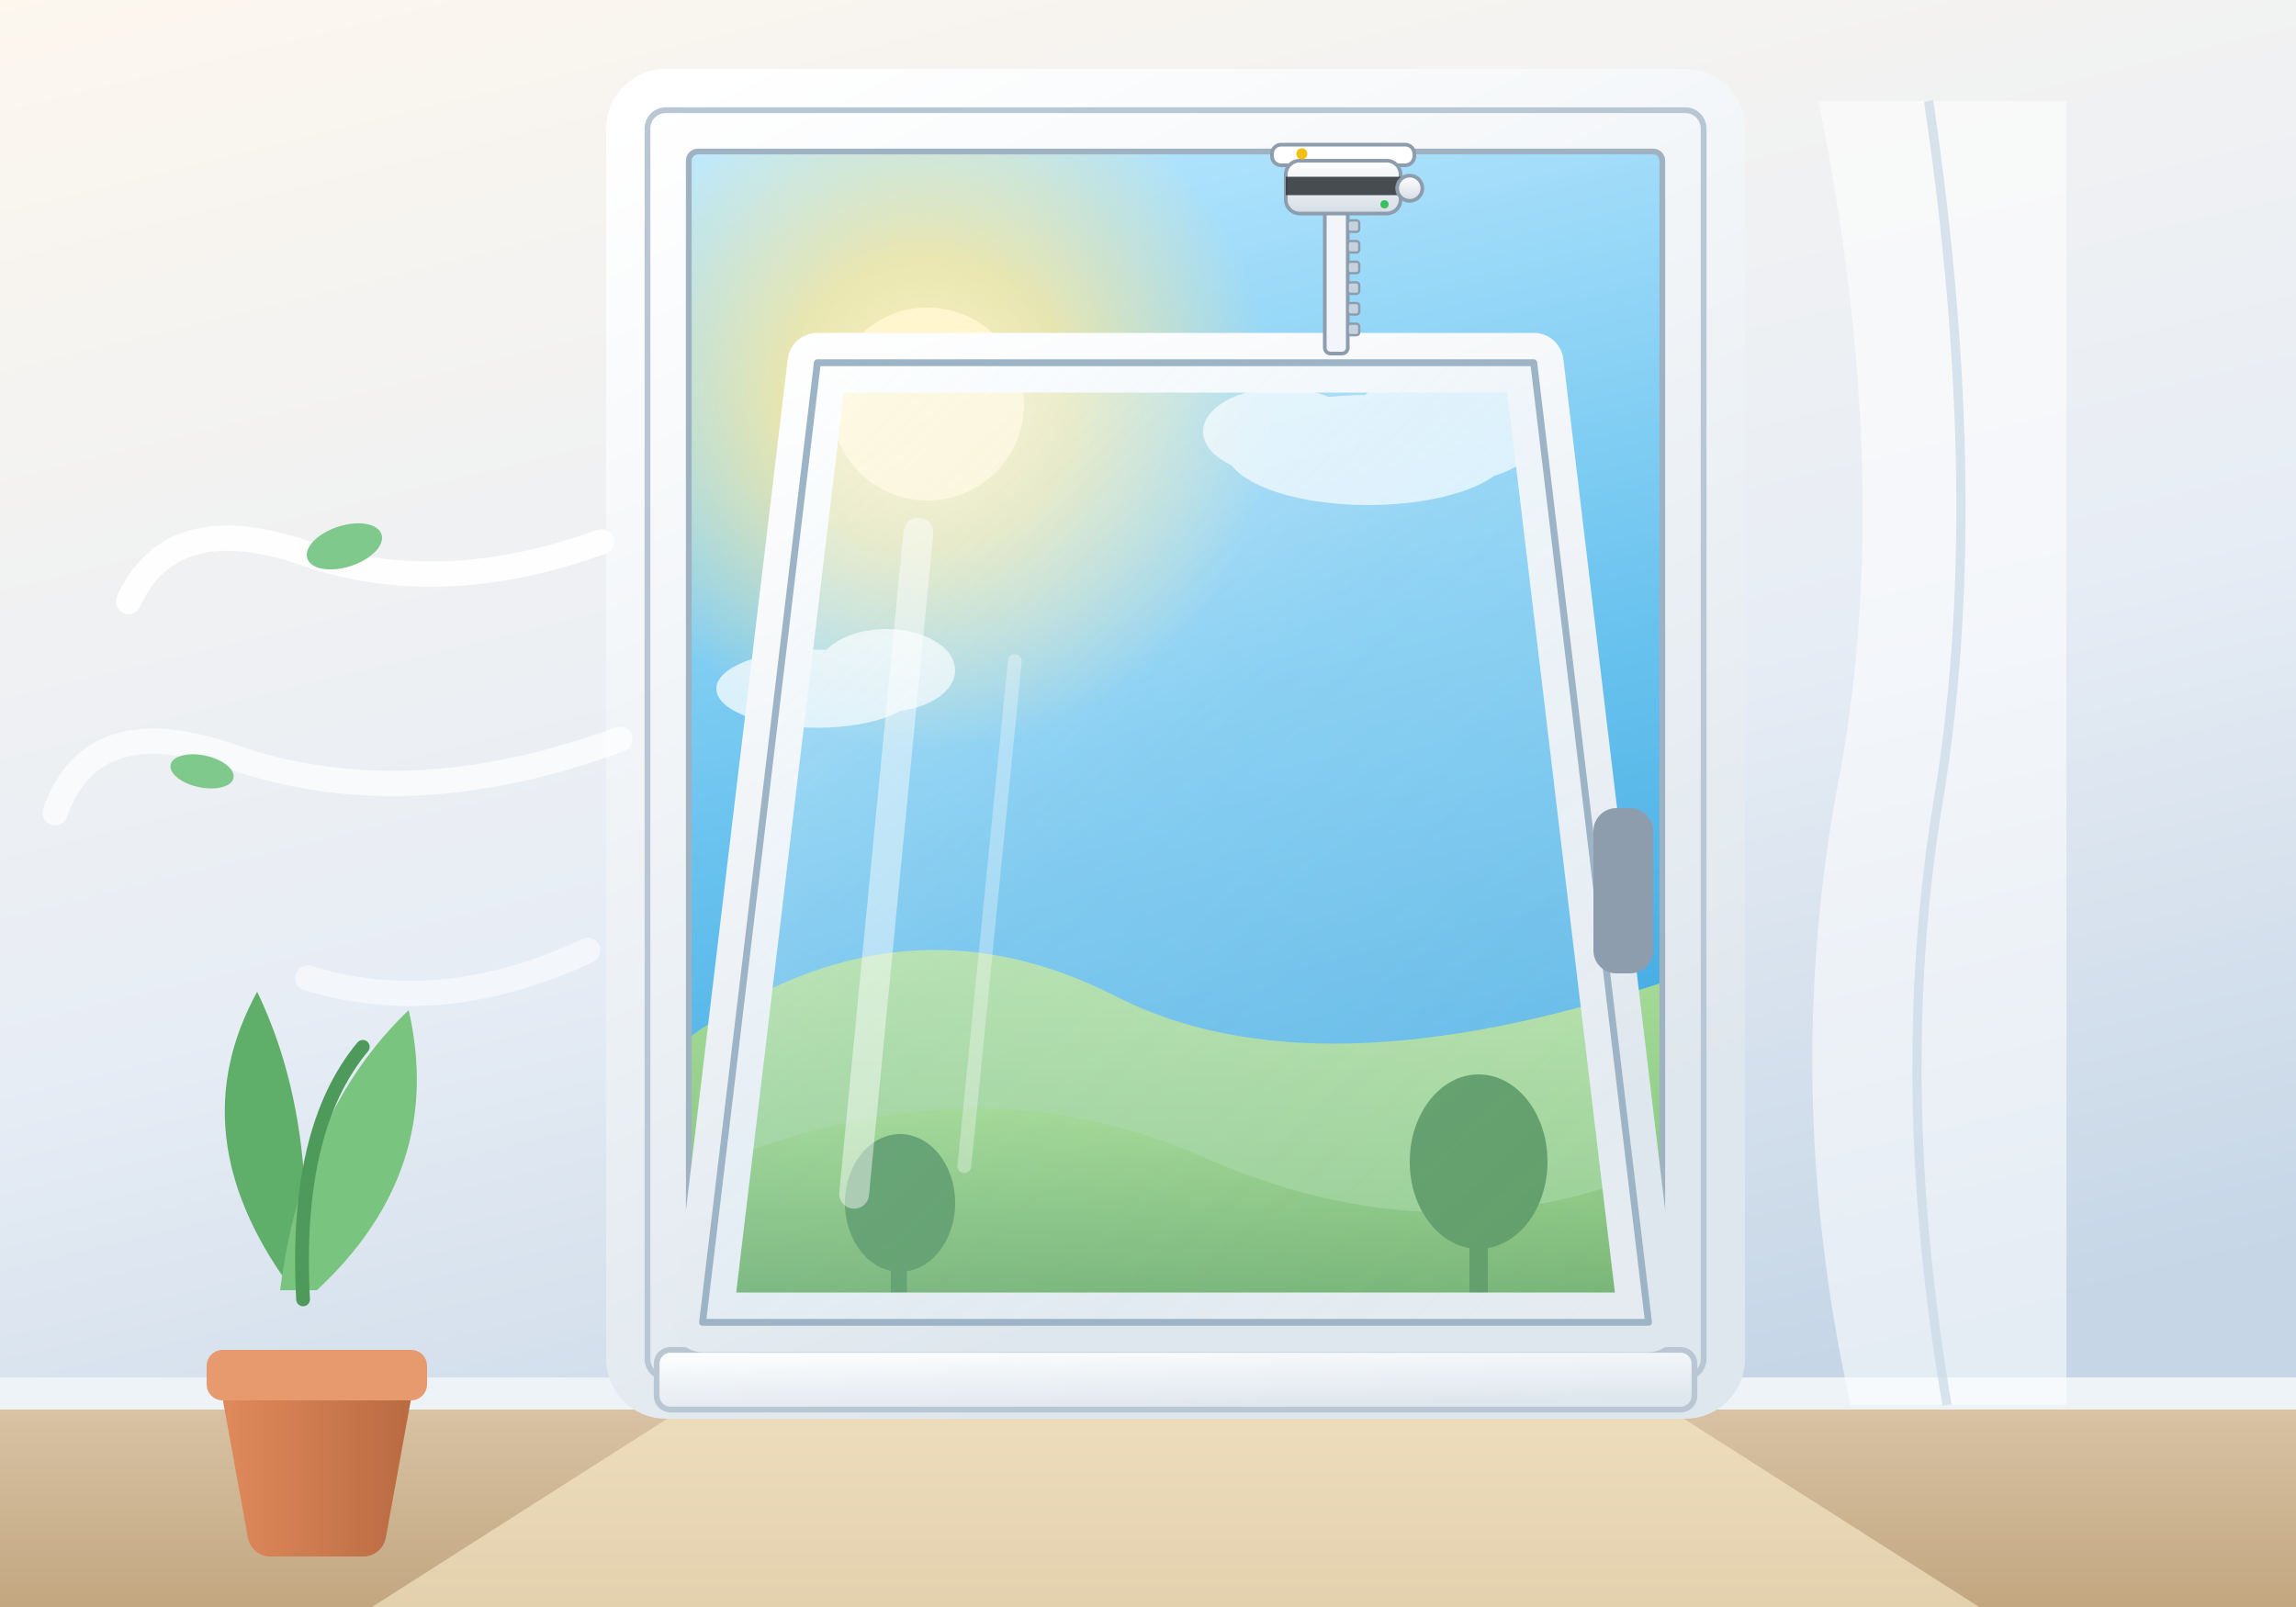
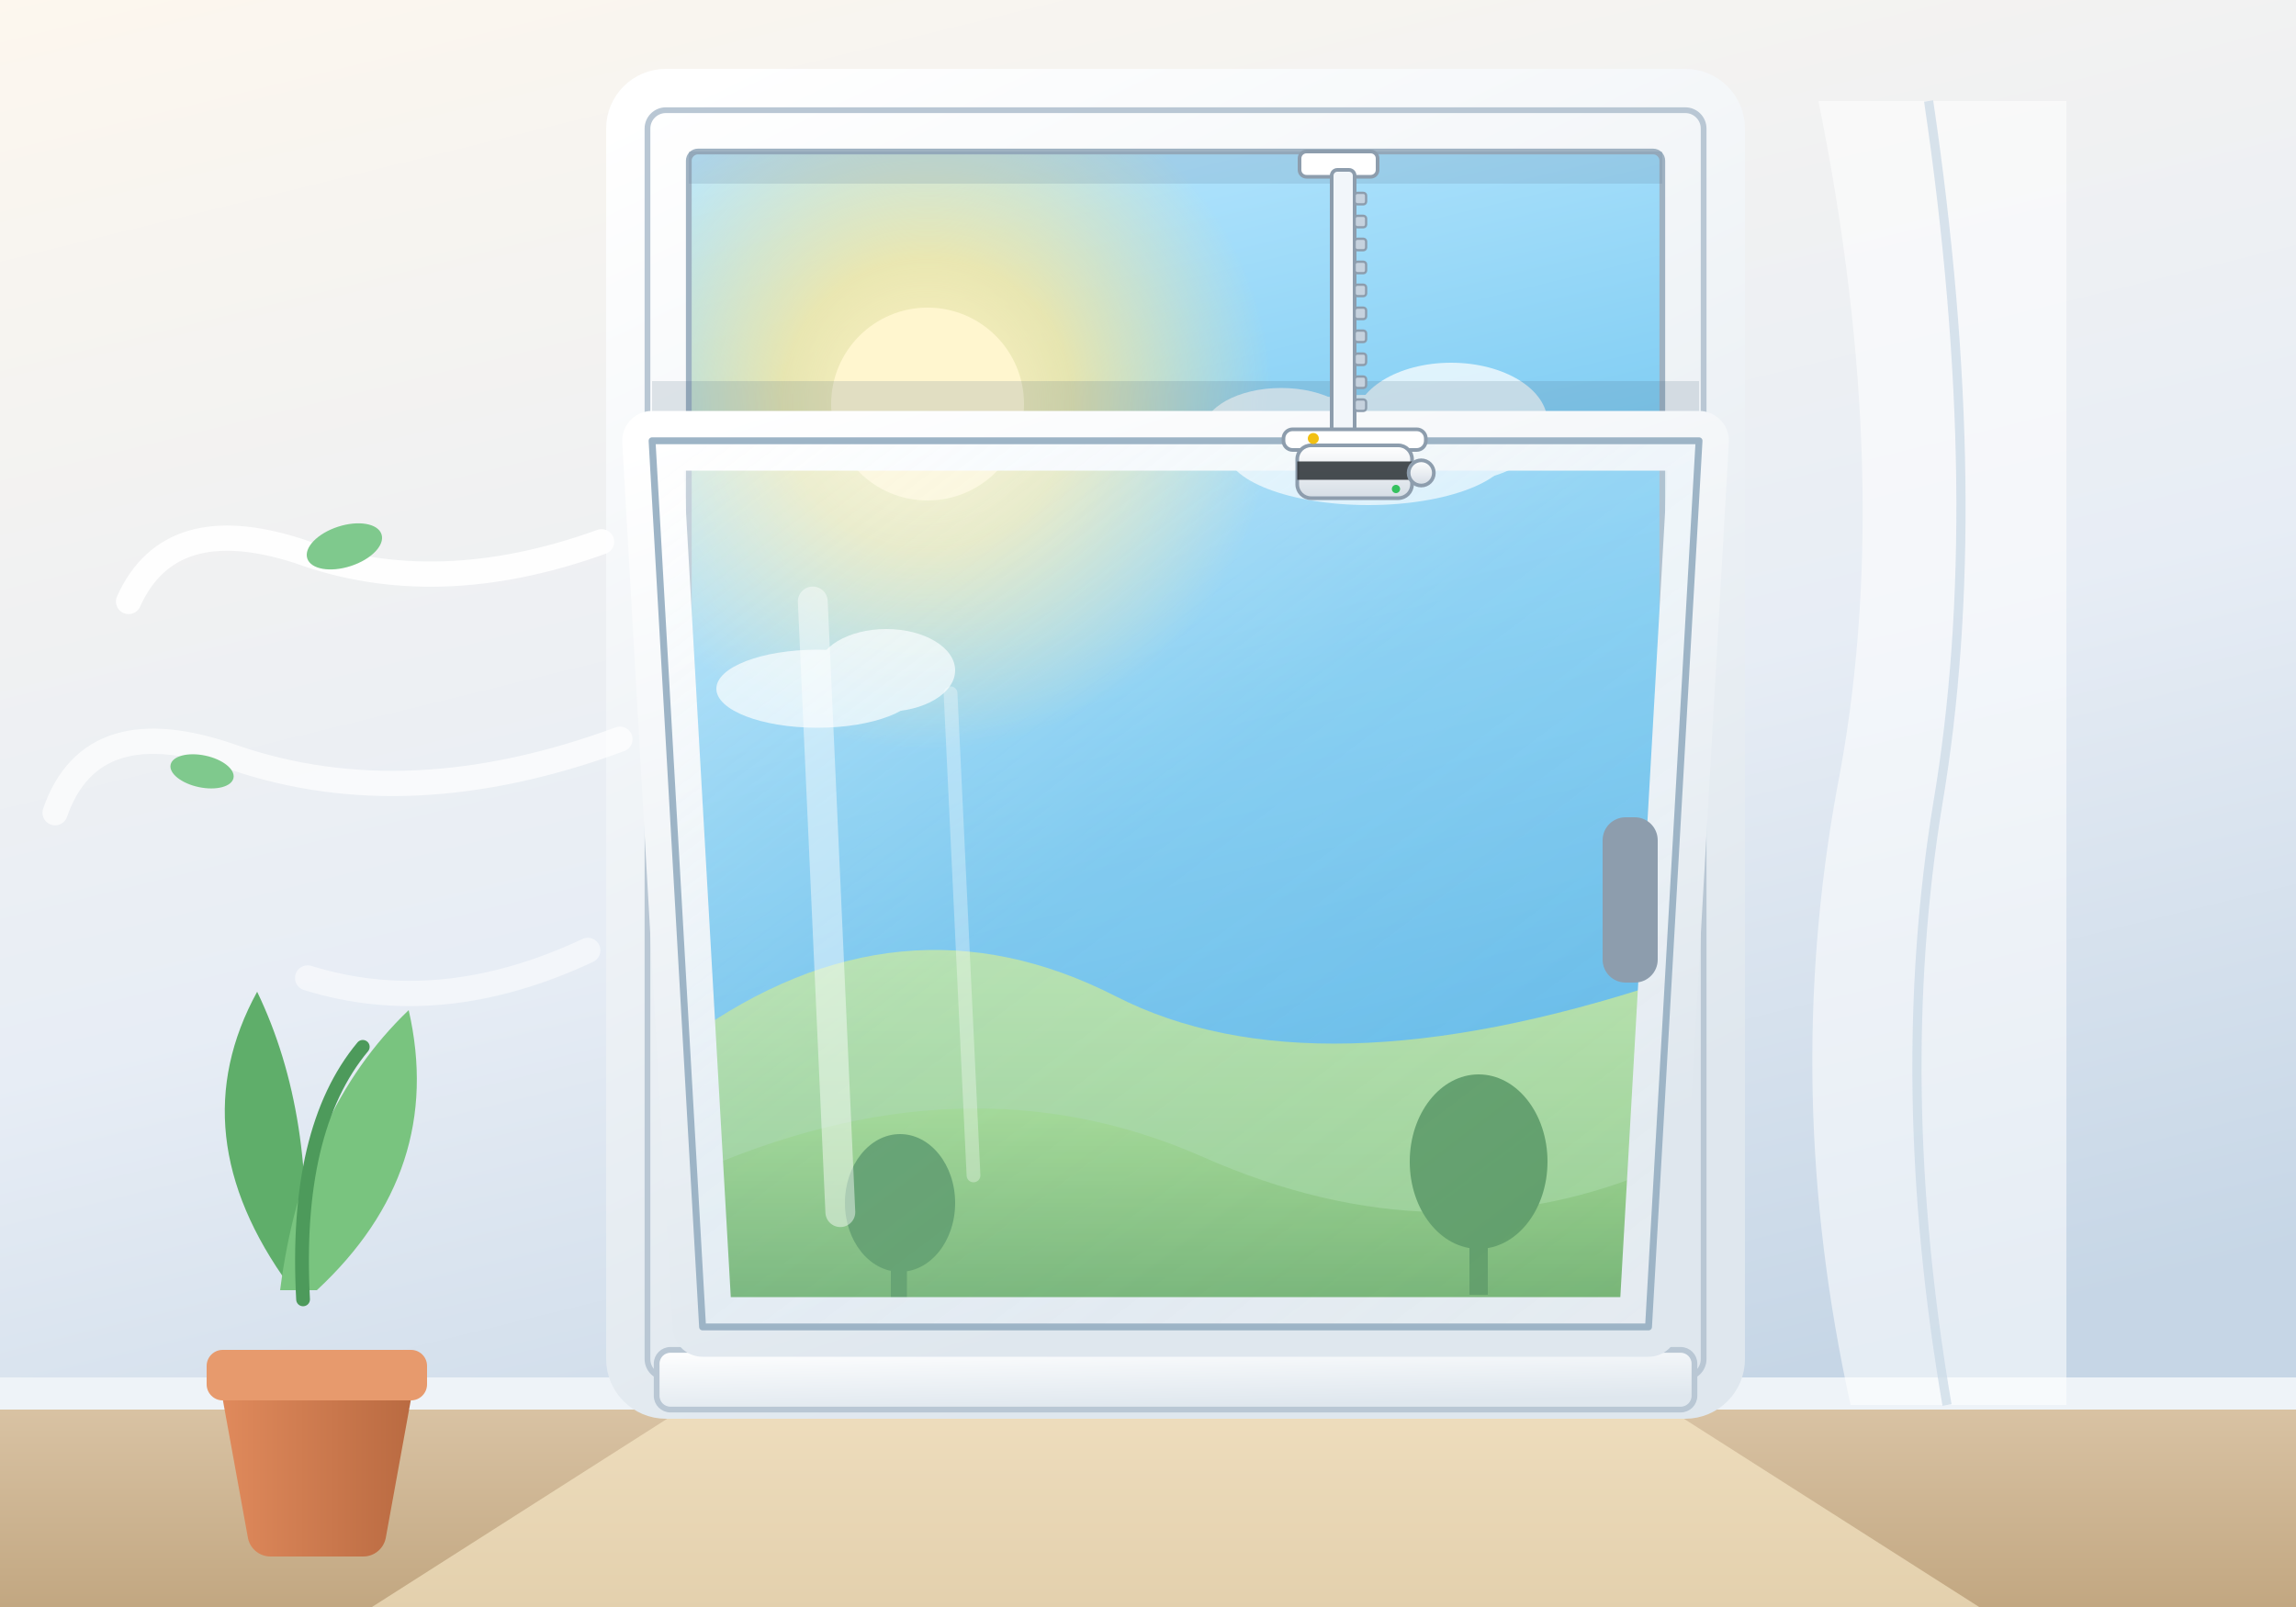
<svg xmlns="http://www.w3.org/2000/svg" viewBox="0 0 1000 700" width="1000" height="700">
  <defs>
    <linearGradient id="wall" x1="0" y1="0" x2="0.35" y2="1">
      <stop offset="0%" stop-color="#fdf7ee" />
      <stop offset="60%" stop-color="#e7edf5" />
      <stop offset="100%" stop-color="#c6d6e6" />
    </linearGradient>
    <linearGradient id="floor" x1="0" y1="0" x2="0" y2="1">
      <stop offset="0%" stop-color="#d9c3a4" />
      <stop offset="100%" stop-color="#c2a781" />
    </linearGradient>
    <linearGradient id="sky" x1="0" y1="0" x2="0.2" y2="1">
      <stop offset="0%" stop-color="#bde9ff" />
      <stop offset="55%" stop-color="#6cc4ef" />
      <stop offset="100%" stop-color="#3ba6e0" />
    </linearGradient>
    <radialGradient id="sun" cx="0.5" cy="0.5" r="0.5">
      <stop offset="0%" stop-color="#fff6cf" stop-opacity="1" />
      <stop offset="42%" stop-color="#ffe999" stop-opacity="0.75" />
      <stop offset="100%" stop-color="#ffe999" stop-opacity="0" />
    </radialGradient>
    <linearGradient id="hill" x1="0" y1="0" x2="0" y2="1">
      <stop offset="0%" stop-color="#8fd07a" />
      <stop offset="100%" stop-color="#4f9c53" />
    </linearGradient>
    <linearGradient id="hillFar" x1="0" y1="0" x2="0" y2="1">
      <stop offset="0%" stop-color="#a9dc9a" />
      <stop offset="100%" stop-color="#77bd77" />
    </linearGradient>
    <linearGradient id="frame" x1="0" y1="0" x2="0.4" y2="1">
      <stop offset="0%" stop-color="#ffffff" />
      <stop offset="100%" stop-color="#dfe7ee" />
    </linearGradient>
    <linearGradient id="sashGlass" x1="0.05" y1="0" x2="0.95" y2="1">
      <stop offset="0%" stop-color="#ffffff" stop-opacity="0.42" />
      <stop offset="45%" stop-color="#dff1fb" stop-opacity="0.26" />
      <stop offset="100%" stop-color="#ffffff" stop-opacity="0.18" />
    </linearGradient>
    <linearGradient id="pot" x1="0" y1="0" x2="1" y2="0">
      <stop offset="0%" stop-color="#e08a5c" />
      <stop offset="100%" stop-color="#b96a41" />
    </linearGradient>
    <linearGradient id="body" x1="0" y1="0" x2="0" y2="1">
      <stop offset="0%" stop-color="#ffffff" />
      <stop offset="100%" stop-color="#d5dde5" />
    </linearGradient>
    <clipPath id="opening">
      <rect x="300" y="66" width="424" height="516" rx="4" />
    </clipPath>
  </defs>
  <rect width="1000" height="700" fill="url(#wall)" />
  <rect y="612" width="1000" height="88" fill="url(#floor)" />
  <rect y="600" width="1000" height="14" fill="#eef3f8" />
  <path d="M300 612 L724 612 L862 700 L162 700 Z" fill="#fff3d2" opacity="0.55" />
  <g clip-path="url(#opening)">
    <rect x="300" y="66" width="424" height="516" fill="url(#sky)" />
    <circle cx="404" cy="176" r="150" fill="url(#sun)" />
    <circle cx="404" cy="176" r="42" fill="#fff6cf" />
    <g fill="#ffffff" opacity="0.72">
      <ellipse cx="596" cy="196" rx="62" ry="24" />
      <ellipse cx="632" cy="184" rx="42" ry="26" />
      <ellipse cx="558" cy="188" rx="34" ry="19" />
      <ellipse cx="356" cy="300" rx="44" ry="17" />
      <ellipse cx="386" cy="292" rx="30" ry="18" />
    </g>
    <path d="M300 452 q92 -66 186 -18 q86 44 238 -6 v154 H300 Z" fill="url(#hillFar)" />
    <path d="M300 512 q120 -54 224 -8 q104 46 200 4 v74 H300 Z" fill="url(#hill)" />
    <g fill="#3f8a4a">
      <ellipse cx="644" cy="506" rx="30" ry="38" />
      <rect x="640" y="530" width="8" height="34" />
      <ellipse cx="392" cy="524" rx="24" ry="30" />
      <rect x="388" y="544" width="7" height="28" />
    </g>
  </g>
  <rect x="282" y="48" width="460" height="552" rx="8" fill="none" stroke="url(#frame)" stroke-width="36" />
  <rect x="282" y="48" width="460" height="552" rx="8" fill="none" stroke="#b9c7d4" stroke-width="2.5" />
  <rect x="300" y="66" width="424" height="516" rx="4" fill="none" stroke="#9fb2c2" stroke-width="2.5" />
  <rect x="286" y="588" width="452" height="26" rx="6" fill="url(#frame)" stroke="#b9c7d4" stroke-width="2.5" />
  <g>
-     <polygon points="306,576 356,158 668,158 718,576" fill="none" stroke="url(#frame)" stroke-width="26" stroke-linejoin="round" />
-     <polygon points="306,576 356,158 668,158 718,576" fill="url(#sashGlass)" stroke="#9db4c6" stroke-width="3" stroke-linejoin="round" />
-     <path d="M372 520 L400 232" stroke="#ffffff" stroke-width="13" stroke-linecap="round" opacity="0.45" />
-     <path d="M420 508 L442 288" stroke="#ffffff" stroke-width="6" stroke-linecap="round" opacity="0.32" />
-     <rect x="694" y="352" width="26" height="72" rx="10" fill="#8d9dad" />
+     <polygon points="300,66 724,66 724,80 300,80" fill="#5c7c93" opacity="0.18" />
+     <polygon points="284,166 740,166 740,196 284,196" fill="#3f5f76" opacity="0.16" />
+     <polygon points="306,578 284,192 740,192 718,578" fill="none" stroke="url(#frame)" stroke-width="26" stroke-linejoin="round" />
+     <polygon points="306,578 284,192 740,192 718,578" fill="url(#sashGlass)" stroke="#9db4c6" stroke-width="3" stroke-linejoin="round" />
+     <path d="M366 528 L354 262" stroke="#ffffff" stroke-width="13" stroke-linecap="round" opacity="0.45" />
+     <path d="M424 512 L414 302" stroke="#ffffff" stroke-width="6" stroke-linecap="round" opacity="0.32" />
+     <rect x="698" y="356" width="24" height="72" rx="10" fill="#8d9dad" />
  </g>
  <g>
-     <rect x="577" y="88" width="10" height="66" rx="2.5" fill="#f2f6fa" stroke="#8d9dad" stroke-width="1.6" />
+     <rect x="566" y="66" width="34" height="11" rx="3" fill="#ffffff" stroke="#8d9dad" stroke-width="1.6" />
+     <rect x="580" y="74" width="10" height="118" rx="2.5" fill="#f2f6fa" stroke="#8d9dad" stroke-width="1.6" />
    <g fill="#c6d2de" stroke="#8d9dad" stroke-width="1">
-       <rect x="587" y="96" width="5" height="5" rx="1.2" />
-       <rect x="587" y="105" width="5" height="5" rx="1.2" />
-       <rect x="587" y="114" width="5" height="5" rx="1.2" />
-       <rect x="587" y="123" width="5" height="5" rx="1.2" />
-       <rect x="587" y="132" width="5" height="5" rx="1.2" />
-       <rect x="587" y="141" width="5" height="5" rx="1.2" />
+       <rect x="590" y="84" width="5" height="5" rx="1.2" />
+       <rect x="590" y="94" width="5" height="5" rx="1.2" />
+       <rect x="590" y="104" width="5" height="5" rx="1.2" />
+       <rect x="590" y="114" width="5" height="5" rx="1.2" />
+       <rect x="590" y="124" width="5" height="5" rx="1.2" />
+       <rect x="590" y="134" width="5" height="5" rx="1.2" />
+       <rect x="590" y="144" width="5" height="5" rx="1.2" />
+       <rect x="590" y="154" width="5" height="5" rx="1.2" />
+       <rect x="590" y="164" width="5" height="5" rx="1.2" />
+       <rect x="590" y="174" width="5" height="5" rx="1.2" />
    </g>
-     <rect x="554" y="63" width="62" height="9" rx="4" fill="#ffffff" stroke="#8d9dad" stroke-width="1.6" />
-     <rect x="560" y="70" width="50" height="23" rx="6" fill="url(#body)" stroke="#8d9dad" stroke-width="1.6" />
-     <rect x="560" y="77" width="50" height="8" fill="#31363b" opacity="0.88" />
-     <circle cx="614" cy="82" r="5.5" fill="url(#body)" stroke="#8d9dad" stroke-width="1.6" />
-     <circle cx="567" cy="67" r="2.4" fill="#f2c012" />
-     <circle cx="603" cy="89" r="1.8" fill="#35c15e" />
+     <rect x="559" y="187" width="62" height="9" rx="4" fill="#ffffff" stroke="#8d9dad" stroke-width="1.6" />
+     <rect x="565" y="194" width="50" height="23" rx="6" fill="url(#body)" stroke="#8d9dad" stroke-width="1.6" />
+     <rect x="565" y="201" width="50" height="8" fill="#31363b" opacity="0.88" />
+     <circle cx="619" cy="206" r="5.5" fill="url(#body)" stroke="#8d9dad" stroke-width="1.6" />
+     <circle cx="572" cy="191" r="2.4" fill="#f2c012" />
+     <circle cx="608" cy="213" r="1.8" fill="#35c15e" />
  </g>
  <g fill="none" stroke="#ffffff" stroke-linecap="round" stroke-width="11" opacity="0.92">
    <path d="M262 236 q-72 26 -132 4 q-56 -18 -74 22" />
    <path d="M270 322 q-92 34 -168 8 q-62 -22 -78 24" opacity="0.75" />
    <path d="M256 414 q-64 30 -122 12" opacity="0.55" />
  </g>
  <g fill="#7fc98d">
    <ellipse cx="150" cy="238" rx="17" ry="9" transform="rotate(-18 150 238)" />
    <ellipse cx="88" cy="336" rx="14" ry="7" transform="rotate(12 88 336)" />
  </g>
  <g>
    <path d="M126 560 q-48 -66 -14 -128 q26 54 20 128 Z" fill="#5fae6a" />
    <path d="M138 562 q56 -52 40 -122 q-46 44 -56 122 Z" fill="#79c47f" />
    <path d="M132 566 q-4 -74 26 -110" fill="none" stroke="#4d9a5b" stroke-width="6" stroke-linecap="round" />
    <path d="M96 604 h84 l-12 66 a10 10 0 0 1 -10 8 h-40 a10 10 0 0 1 -10 -8 Z" fill="url(#pot)" />
    <rect x="90" y="588" width="96" height="22" rx="7" fill="#e79a6d" />
  </g>
  <path d="M792 44 q34 168 8 300 q-24 132 6 268 h94 V44 Z" fill="#ffffff" opacity="0.55" />
  <path d="M840 44 q26 176 4 306 q-20 122 4 262" fill="none" stroke="#c9d8e6" stroke-width="4" opacity="0.7" />
</svg>
